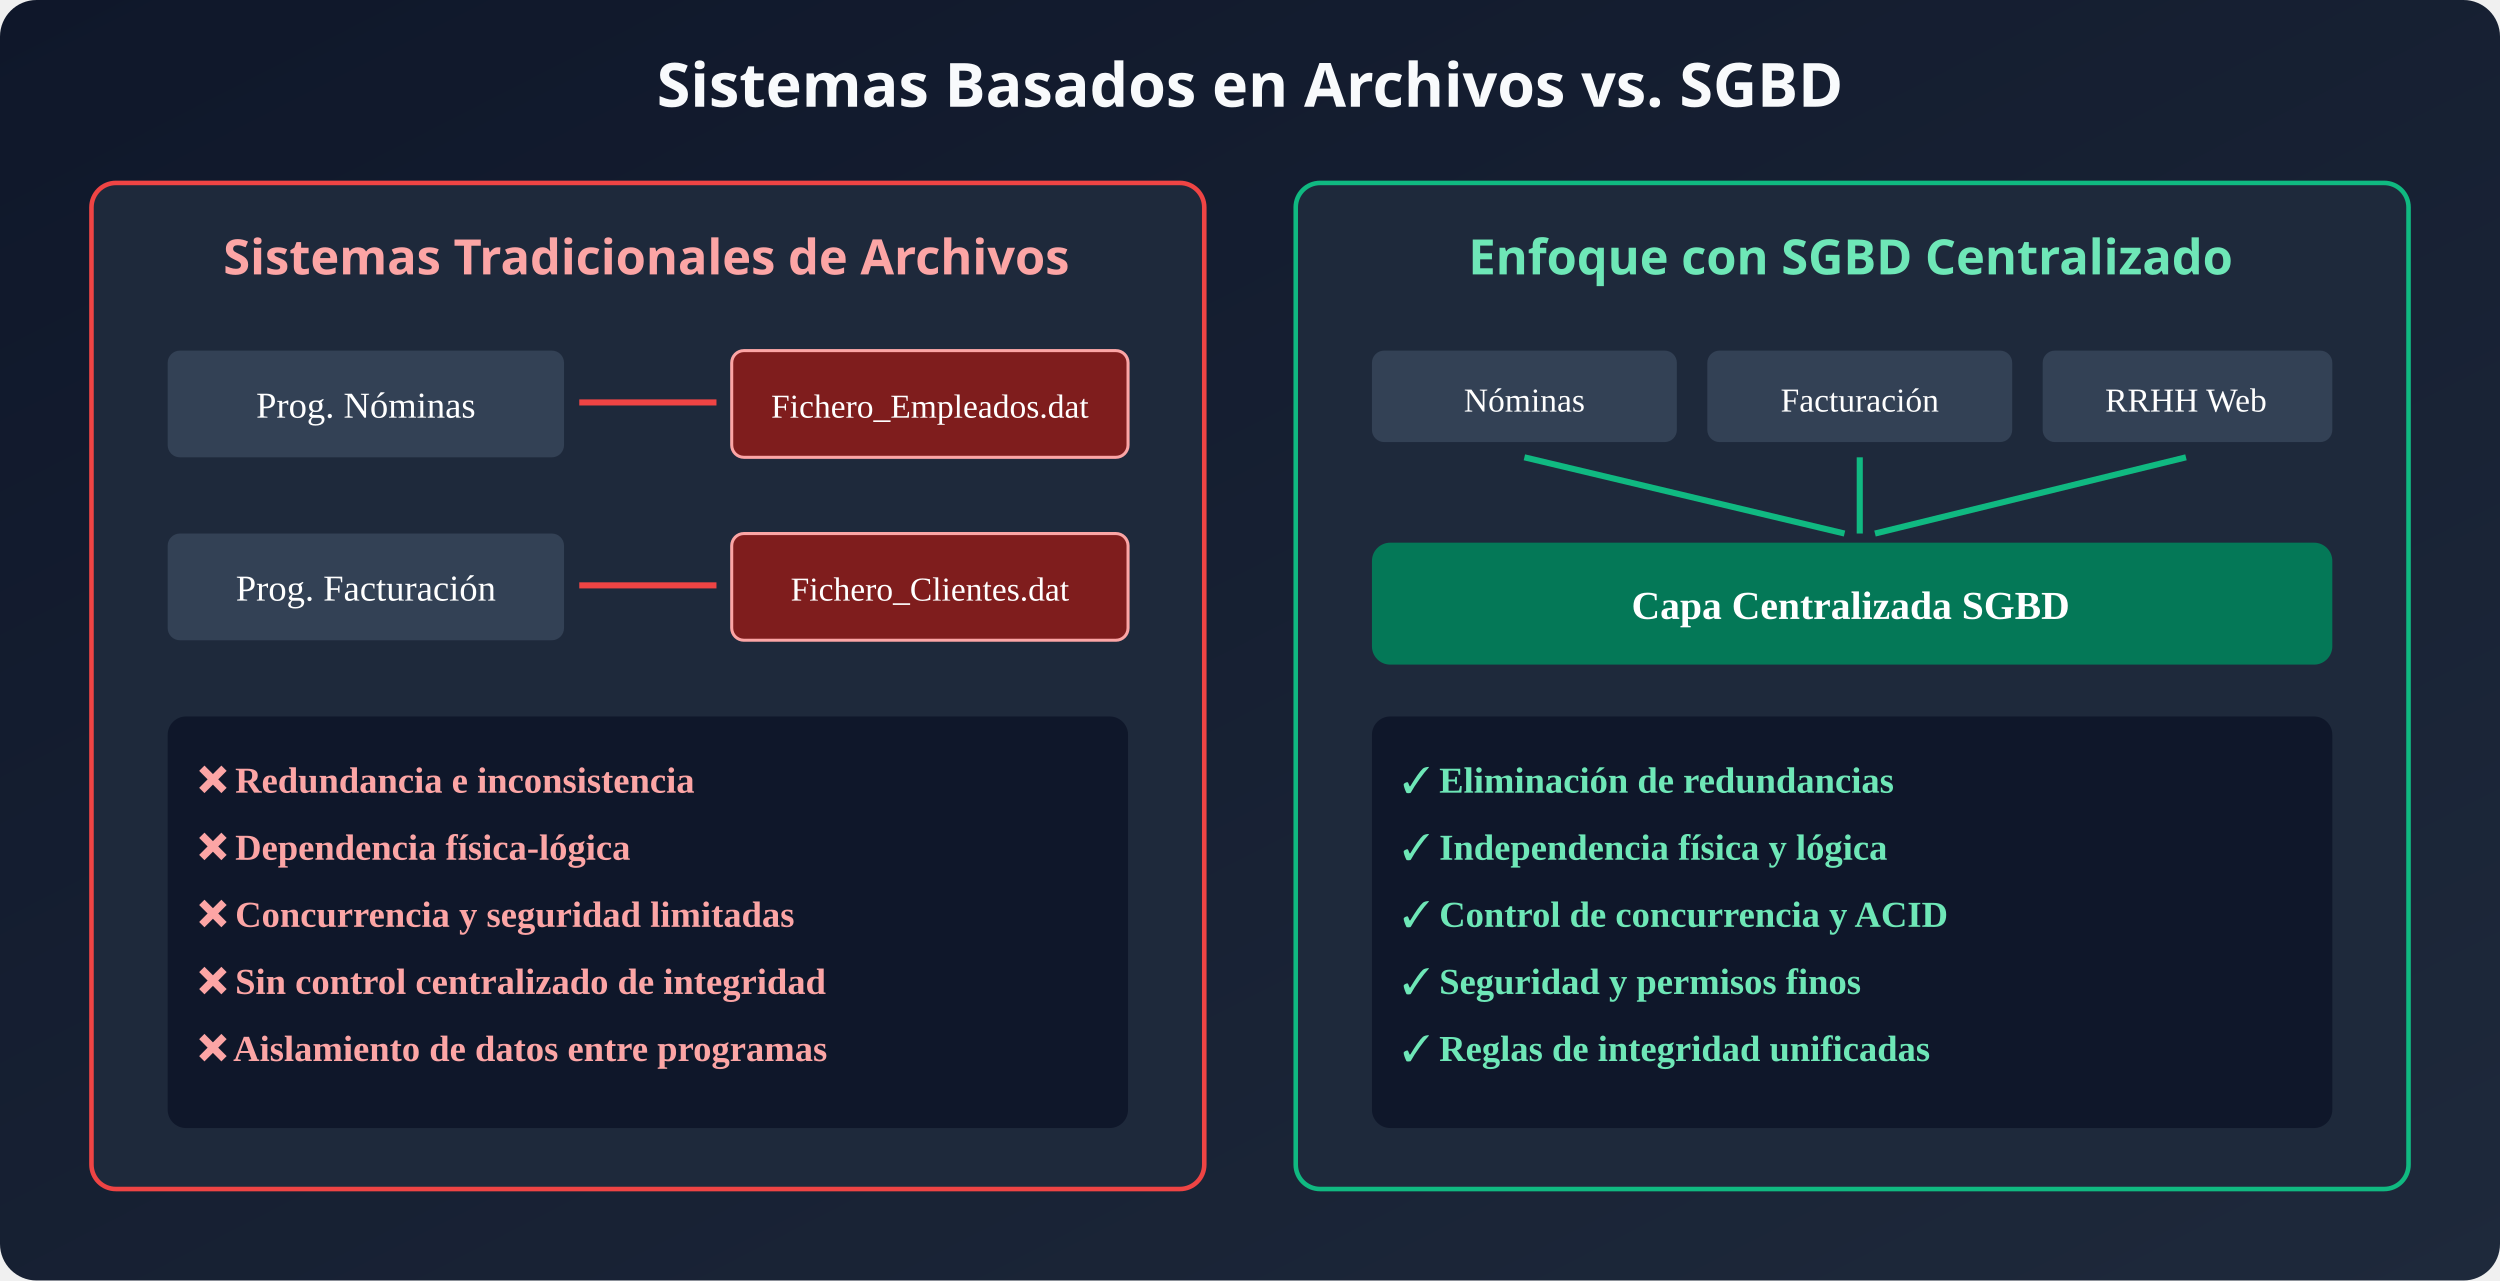
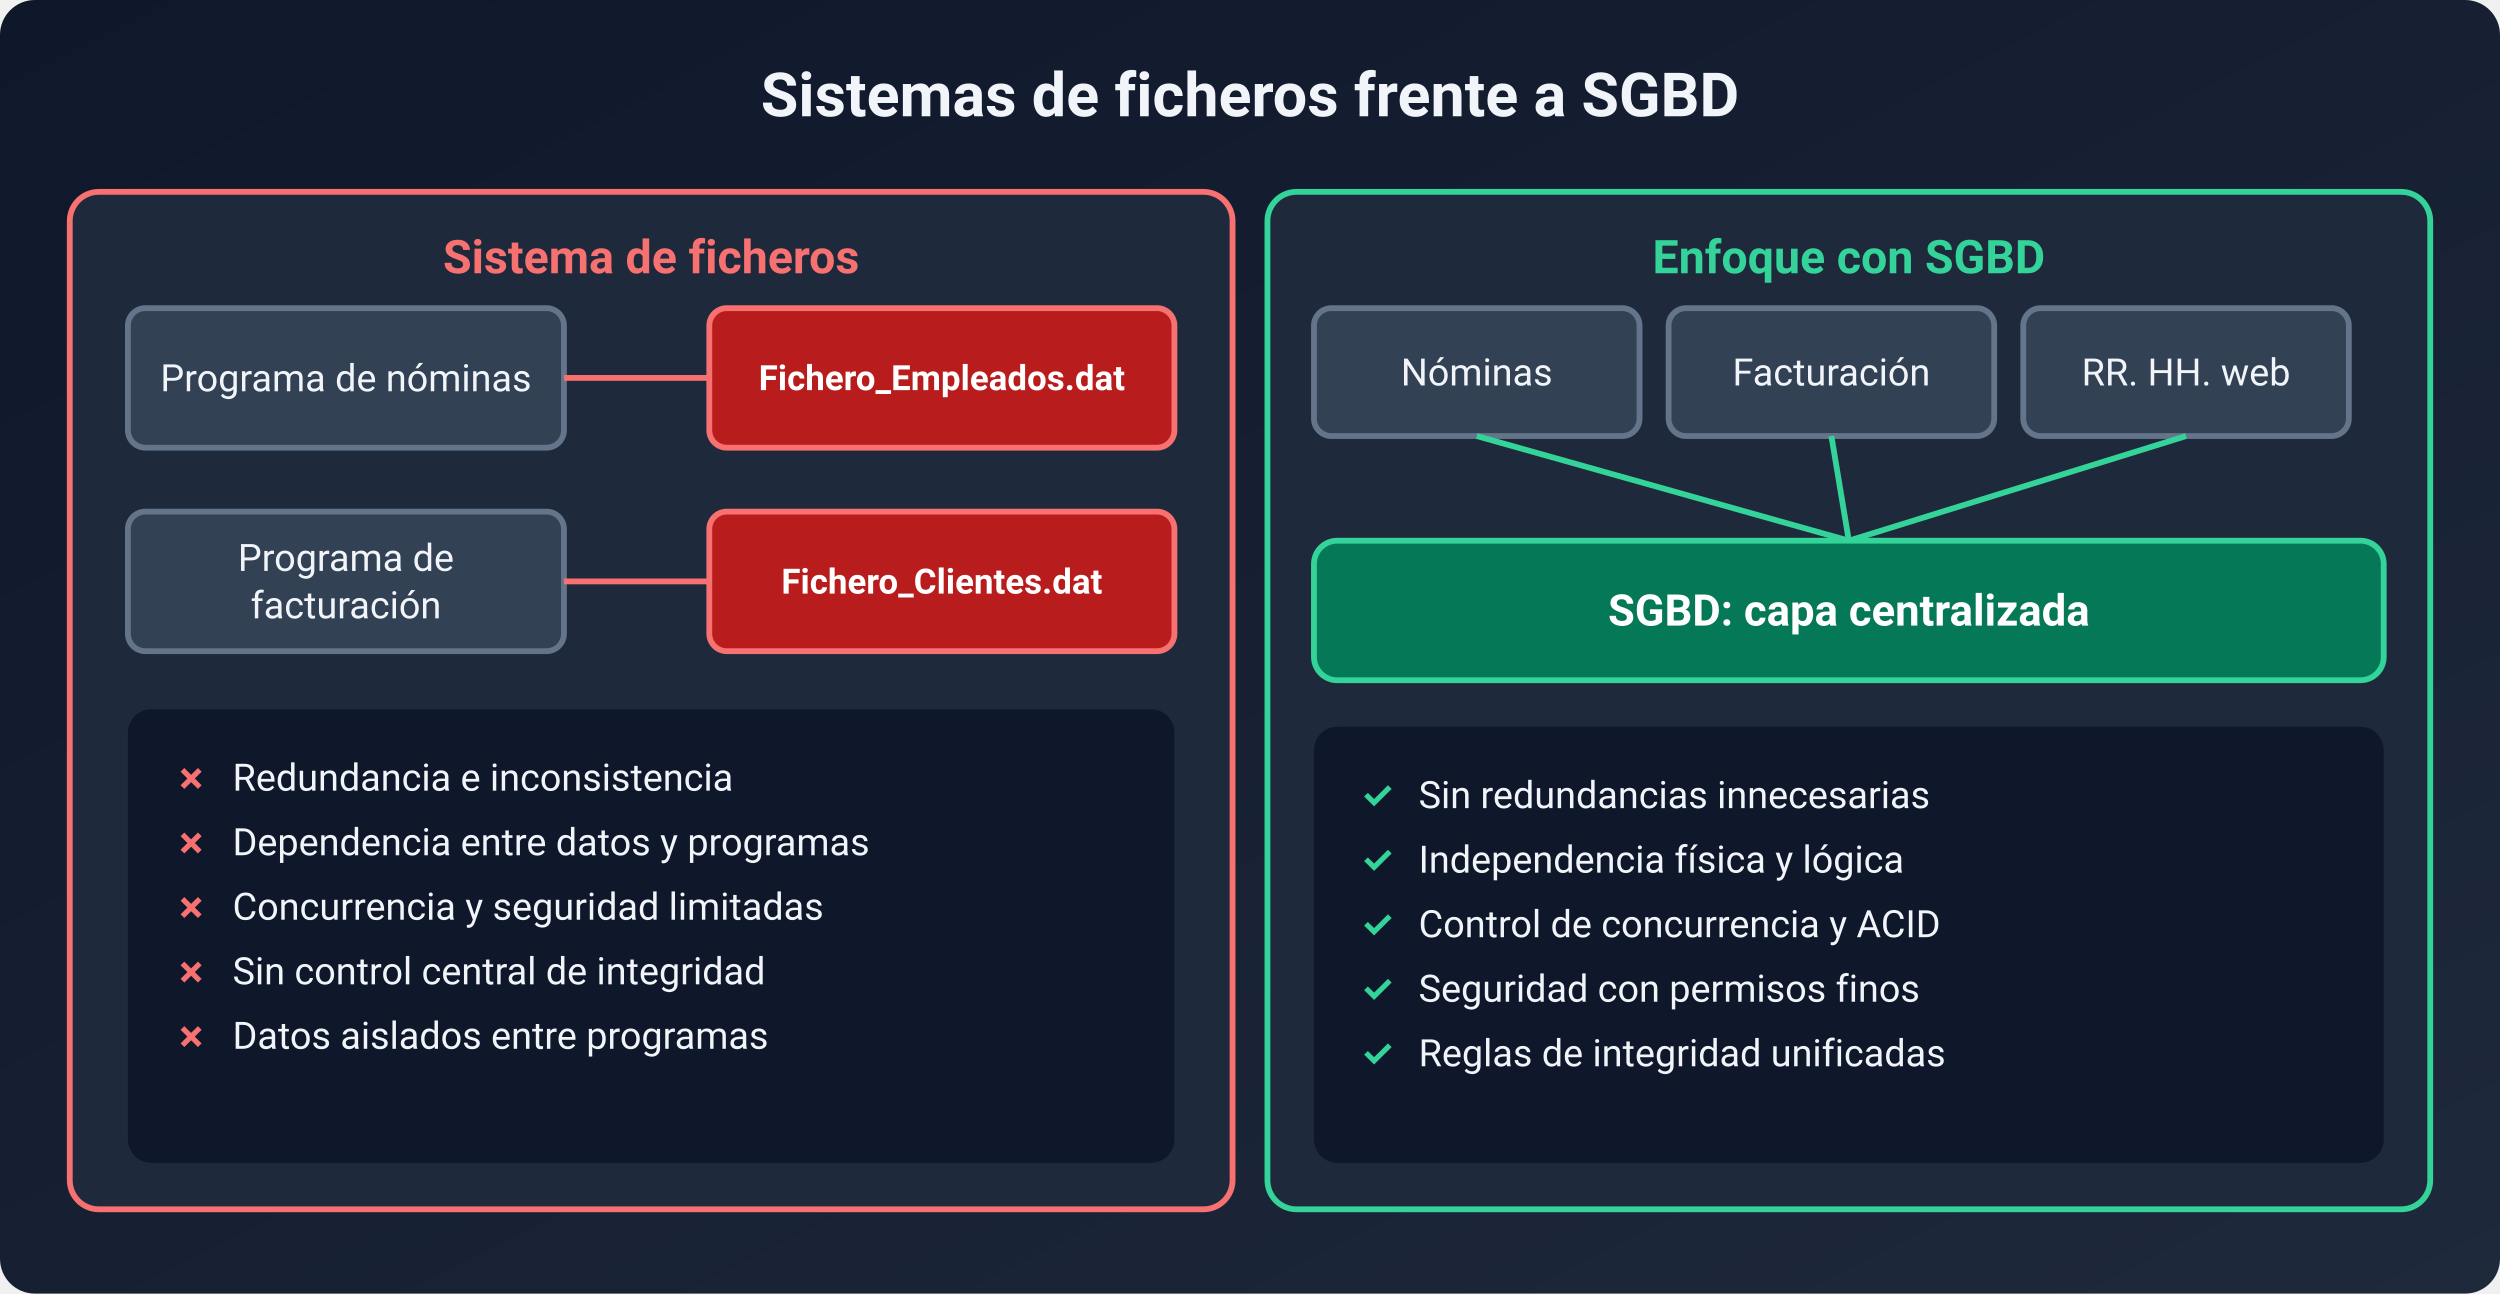
- <svg xmlns="http://www.w3.org/2000/svg" viewBox="0 0 820 420" width="100%" height="100%">
+ <svg xmlns="http://www.w3.org/2000/svg" viewBox="0 0 860 445" width="860" height="445" role="img" aria-labelledby="t d" font-family="system-ui, -apple-system, &quot;Segoe UI&quot;, Roboto, Helvetica, Arial, sans-serif">
  <defs>
-     <linearGradient id="bgComp" x1="0%" y1="0%" x2="100%" y2="100%">
-       <stop offset="0%" stop-color="#0f172a" />
-       <stop offset="100%" stop-color="#1e293b" />
+     <linearGradient id="bg" x1="0" y1="0" x2="1" y2="1">
+       <stop offset="0" stop-color="#0f172a" />
+       <stop offset="1" stop-color="#1e293b" />
    </linearGradient>
  </defs>
-   <rect width="820" height="420" rx="12" fill="url(#bgComp)" />
-   <text x="410" y="35" text-anchor="middle" fill="#f8fafc" font-family="system-ui, sans-serif" font-size="20" font-weight="bold">Sistemas Basados en Archivos vs. SGBD</text>
-   <g transform="translate(30, 60)">
-     <rect width="365" height="330" rx="8" fill="#1e293b" stroke="#ef4444" stroke-width="1.5" />
-     <text x="182" y="30" text-anchor="middle" fill="#fca5a5" font-family="system-ui, sans-serif" font-size="16" font-weight="bold">Sistemas Tradicionales de Archivos</text>
-     <rect x="25" y="55" width="130" height="35" rx="4" fill="#334155" />
-     <text x="90" y="77" text-anchor="middle" fill="#fff" font-size="12">Prog. Nóminas</text>
-     <path d="M 160 72 L 205 72" stroke="#ef4444" stroke-width="2" />
-     <rect x="210" y="55" width="130" height="35" rx="4" fill="#7f1d1d" stroke="#fca5a5" stroke-width="1" />
-     <text x="275" y="77" text-anchor="middle" fill="#fff" font-size="11">Fichero_Empleados.dat</text>
-     <rect x="25" y="115" width="130" height="35" rx="4" fill="#334155" />
-     <text x="90" y="137" text-anchor="middle" fill="#fff" font-size="12">Prog. Facturación</text>
-     <path d="M 160 132 L 205 132" stroke="#ef4444" stroke-width="2" />
-     <rect x="210" y="115" width="130" height="35" rx="4" fill="#7f1d1d" stroke="#fca5a5" stroke-width="1" />
-     <text x="275" y="137" text-anchor="middle" fill="#fff" font-size="11">Fichero_Clientes.dat</text>
-     <rect x="25" y="175" width="315" height="135" rx="6" fill="#0f172a" />
-     <text x="35" y="200" fill="#fca5a5" font-size="12" font-weight="bold">❌ Redundancia e inconsistencia</text>
-     <text x="35" y="222" fill="#fca5a5" font-size="12" font-weight="bold">❌ Dependencia física-lógica</text>
-     <text x="35" y="244" fill="#fca5a5" font-size="12" font-weight="bold">❌ Concurrencia y seguridad limitadas</text>
-     <text x="35" y="266" fill="#fca5a5" font-size="12" font-weight="bold">❌ Sin control centralizado de integridad</text>
-     <text x="35" y="288" fill="#fca5a5" font-size="12" font-weight="bold">❌ Aislamiento de datos entre programas</text>
+   <style>.hot{cursor:pointer;transition:filter .15s}.hot:hover,.hot:focus,.hot.on{filter:brightness(1.35) drop-shadow(0 0 6px rgba(255,255,255,.35));outline:none}</style>
+   <rect width="860" height="445" rx="12" fill="url(#bg)" />
+   <text x="430.0" y="40.0" font-size="21" fill="#f1f5f9" text-anchor="middle" font-weight="700">Sistemas de ficheros frente a SGBD</text>
+   <rect x="24.0" y="66.0" width="400.0" height="350.0" rx="10" fill="#1e293b" stroke="#f87171" stroke-width="2" />
+   <text x="224.0" y="94.0" font-size="16" fill="#f87171" text-anchor="middle" font-weight="700">Sistema de ficheros</text>
+   <rect x="44.0" y="106.0" width="150.0" height="48.0" rx="6" fill="#334155" stroke="#64748b" stroke-width="2" />
+   <text x="119.0" y="134.6" font-size="13" fill="#f1f5f9" text-anchor="middle">Programa de nóminas</text>
+   <g class="hot" tabindex="0" data-tip="Cada programa guarda sus propios datos: el empleado puede estar duplicado en varios ficheros.">
+     <rect x="244.0" y="106.0" width="160.0" height="48.0" rx="6" fill="#b91c1c" stroke="#f87171" stroke-width="2" />
+     <text x="324.0" y="134.2" font-size="12" fill="#fff" text-anchor="middle" font-weight="700">Fichero_Empleados.dat</text>
  </g>
-   <g transform="translate(425, 60)">
-     <rect width="365" height="330" rx="8" fill="#1e293b" stroke="#10b981" stroke-width="1.5" />
-     <text x="182" y="30" text-anchor="middle" fill="#6ee7b7" font-family="system-ui, sans-serif" font-size="16" font-weight="bold">Enfoque con SGBD Centralizado</text>
-     <rect x="25" y="55" width="100" height="30" rx="4" fill="#334155" />
-     <text x="75" y="75" text-anchor="middle" fill="#fff" font-size="11">Nóminas</text>
-     <rect x="135" y="55" width="100" height="30" rx="4" fill="#334155" />
-     <text x="185" y="75" text-anchor="middle" fill="#fff" font-size="11">Facturación</text>
-     <rect x="245" y="55" width="95" height="30" rx="4" fill="#334155" />
-     <text x="292" y="75" text-anchor="middle" fill="#fff" font-size="11">RRHH Web</text>
-     <path d="M 75 90 L 180 115" stroke="#10b981" stroke-width="2" />
-     <path d="M 185 90 L 185 115" stroke="#10b981" stroke-width="2" />
-     <path d="M 292 90 L 190 115" stroke="#10b981" stroke-width="2" />
-     <rect x="25" y="118" width="315" height="40" rx="6" fill="#047857" />
-     <text x="182" y="143" text-anchor="middle" fill="#fff" font-size="13" font-weight="bold">Capa Centralizada SGBD</text>
-     <rect x="25" y="175" width="315" height="135" rx="6" fill="#0f172a" />
-     <text x="35" y="200" fill="#6ee7b7" font-size="12" font-weight="bold">✓ Eliminación de redundancias</text>
-     <text x="35" y="222" fill="#6ee7b7" font-size="12" font-weight="bold">✓ Independencia física y lógica</text>
-     <text x="35" y="244" fill="#6ee7b7" font-size="12" font-weight="bold">✓ Control de concurrencia y ACID</text>
-     <text x="35" y="266" fill="#6ee7b7" font-size="12" font-weight="bold">✓ Seguridad y permisos finos</text>
-     <text x="35" y="288" fill="#6ee7b7" font-size="12" font-weight="bold">✓ Reglas de integridad unificadas</text>
+   <line x1="194.0" y1="130.0" x2="244.0" y2="130.0" stroke="#f87171" stroke-width="2" />
+   <rect x="44.0" y="176.0" width="150.0" height="48.0" rx="6" fill="#334155" stroke="#64748b" stroke-width="2" />
+   <text x="119.0" y="196.4" font-size="13" fill="#f1f5f9" text-anchor="middle">Programa de</text>
+   <text x="119.0" y="212.7" font-size="13" fill="#f1f5f9" text-anchor="middle">facturación</text>
+   <g class="hot" tabindex="0" data-tip="Si cambia el formato del fichero hay que modificar el programa.">
+     <rect x="244.0" y="176.0" width="160.0" height="48.0" rx="6" fill="#b91c1c" stroke="#f87171" stroke-width="2" />
+     <text x="324.0" y="204.2" font-size="12" fill="#fff" text-anchor="middle" font-weight="700">Fichero_Clientes.dat</text>
  </g>
+   <line x1="194.0" y1="200.0" x2="244.0" y2="200.0" stroke="#f87171" stroke-width="2" />
+   <rect x="44.0" y="244.0" width="360.0" height="156.0" rx="8" fill="#0f172a" />
+   <text x="60.0" y="272.0" font-size="13" fill="#f87171" text-anchor="start" font-weight="700">✗</text>
+   <text x="80.0" y="272.0" font-size="13" fill="#f1f5f9" text-anchor="start">Redundancia e inconsistencia</text>
+   <text x="60.0" y="294.2" font-size="13" fill="#f87171" text-anchor="start" font-weight="700">✗</text>
+   <text x="80.0" y="294.2" font-size="13" fill="#f1f5f9" text-anchor="start">Dependencia entre datos y programas</text>
+   <text x="60.0" y="316.4" font-size="13" fill="#f87171" text-anchor="start" font-weight="700">✗</text>
+   <text x="80.0" y="316.4" font-size="13" fill="#f1f5f9" text-anchor="start">Concurrencia y seguridad limitadas</text>
+   <text x="60.0" y="338.6" font-size="13" fill="#f87171" text-anchor="start" font-weight="700">✗</text>
+   <text x="80.0" y="338.6" font-size="13" fill="#f1f5f9" text-anchor="start">Sin control central de integridad</text>
+   <text x="60.0" y="360.8" font-size="13" fill="#f87171" text-anchor="start" font-weight="700">✗</text>
+   <text x="80.0" y="360.8" font-size="13" fill="#f1f5f9" text-anchor="start">Datos aislados entre programas</text>
+   <rect x="436.0" y="66.0" width="400.0" height="350.0" rx="10" fill="#1e293b" stroke="#34d399" stroke-width="2" />
+   <text x="636.0" y="94.0" font-size="16" fill="#34d399" text-anchor="middle" font-weight="700">Enfoque con SGBD</text>
+   <rect x="452.0" y="106.0" width="112.0" height="44.0" rx="6" fill="#334155" stroke="#64748b" stroke-width="2" />
+   <text x="508.0" y="132.6" font-size="13" fill="#f1f5f9" text-anchor="middle">Nóminas</text>
+   <line x1="508.0" y1="150.0" x2="636.0" y2="186.0" stroke="#34d399" stroke-width="2" />
+   <rect x="574.0" y="106.0" width="112.0" height="44.0" rx="6" fill="#334155" stroke="#64748b" stroke-width="2" />
+   <text x="630.0" y="132.6" font-size="13" fill="#f1f5f9" text-anchor="middle">Facturación</text>
+   <line x1="630.0" y1="150.0" x2="636.0" y2="186.0" stroke="#34d399" stroke-width="2" />
+   <rect x="696.0" y="106.0" width="112.0" height="44.0" rx="6" fill="#334155" stroke="#64748b" stroke-width="2" />
+   <text x="752.0" y="132.6" font-size="13" fill="#f1f5f9" text-anchor="middle">RR. HH. web</text>
+   <line x1="752.0" y1="150.0" x2="636.0" y2="186.0" stroke="#34d399" stroke-width="2" />
+   <g class="hot" tabindex="0" data-tip="Todas las aplicaciones acceden a los datos por el SGBD, nunca directamente al fichero.">
+     <rect x="452.0" y="186.0" width="368.0" height="48.0" rx="8" fill="#047857" stroke="#34d399" stroke-width="2" />
+     <text x="636.0" y="215.2" font-size="15" fill="#fff" text-anchor="middle" font-weight="700">SGBD: capa centralizada</text>
+   </g>
+   <rect x="452.0" y="250.0" width="368.0" height="150.0" rx="8" fill="#0f172a" />
+   <text x="468.0" y="278.0" font-size="13" fill="#34d399" text-anchor="start" font-weight="700">✓</text>
+   <text x="488.0" y="278.0" font-size="13" fill="#f1f5f9" text-anchor="start">Sin redundancias innecesarias</text>
+   <text x="468.0" y="300.2" font-size="13" fill="#34d399" text-anchor="start" font-weight="700">✓</text>
+   <text x="488.0" y="300.2" font-size="13" fill="#f1f5f9" text-anchor="start">Independencia física y lógica</text>
+   <text x="468.0" y="322.4" font-size="13" fill="#34d399" text-anchor="start" font-weight="700">✓</text>
+   <text x="488.0" y="322.4" font-size="13" fill="#f1f5f9" text-anchor="start">Control de concurrencia y ACID</text>
+   <text x="468.0" y="344.6" font-size="13" fill="#34d399" text-anchor="start" font-weight="700">✓</text>
+   <text x="488.0" y="344.6" font-size="13" fill="#f1f5f9" text-anchor="start">Seguridad con permisos finos</text>
+   <text x="468.0" y="366.8" font-size="13" fill="#34d399" text-anchor="start" font-weight="700">✓</text>
+   <text x="488.0" y="366.8" font-size="13" fill="#f1f5f9" text-anchor="start">Reglas de integridad unificadas</text>
</svg>
